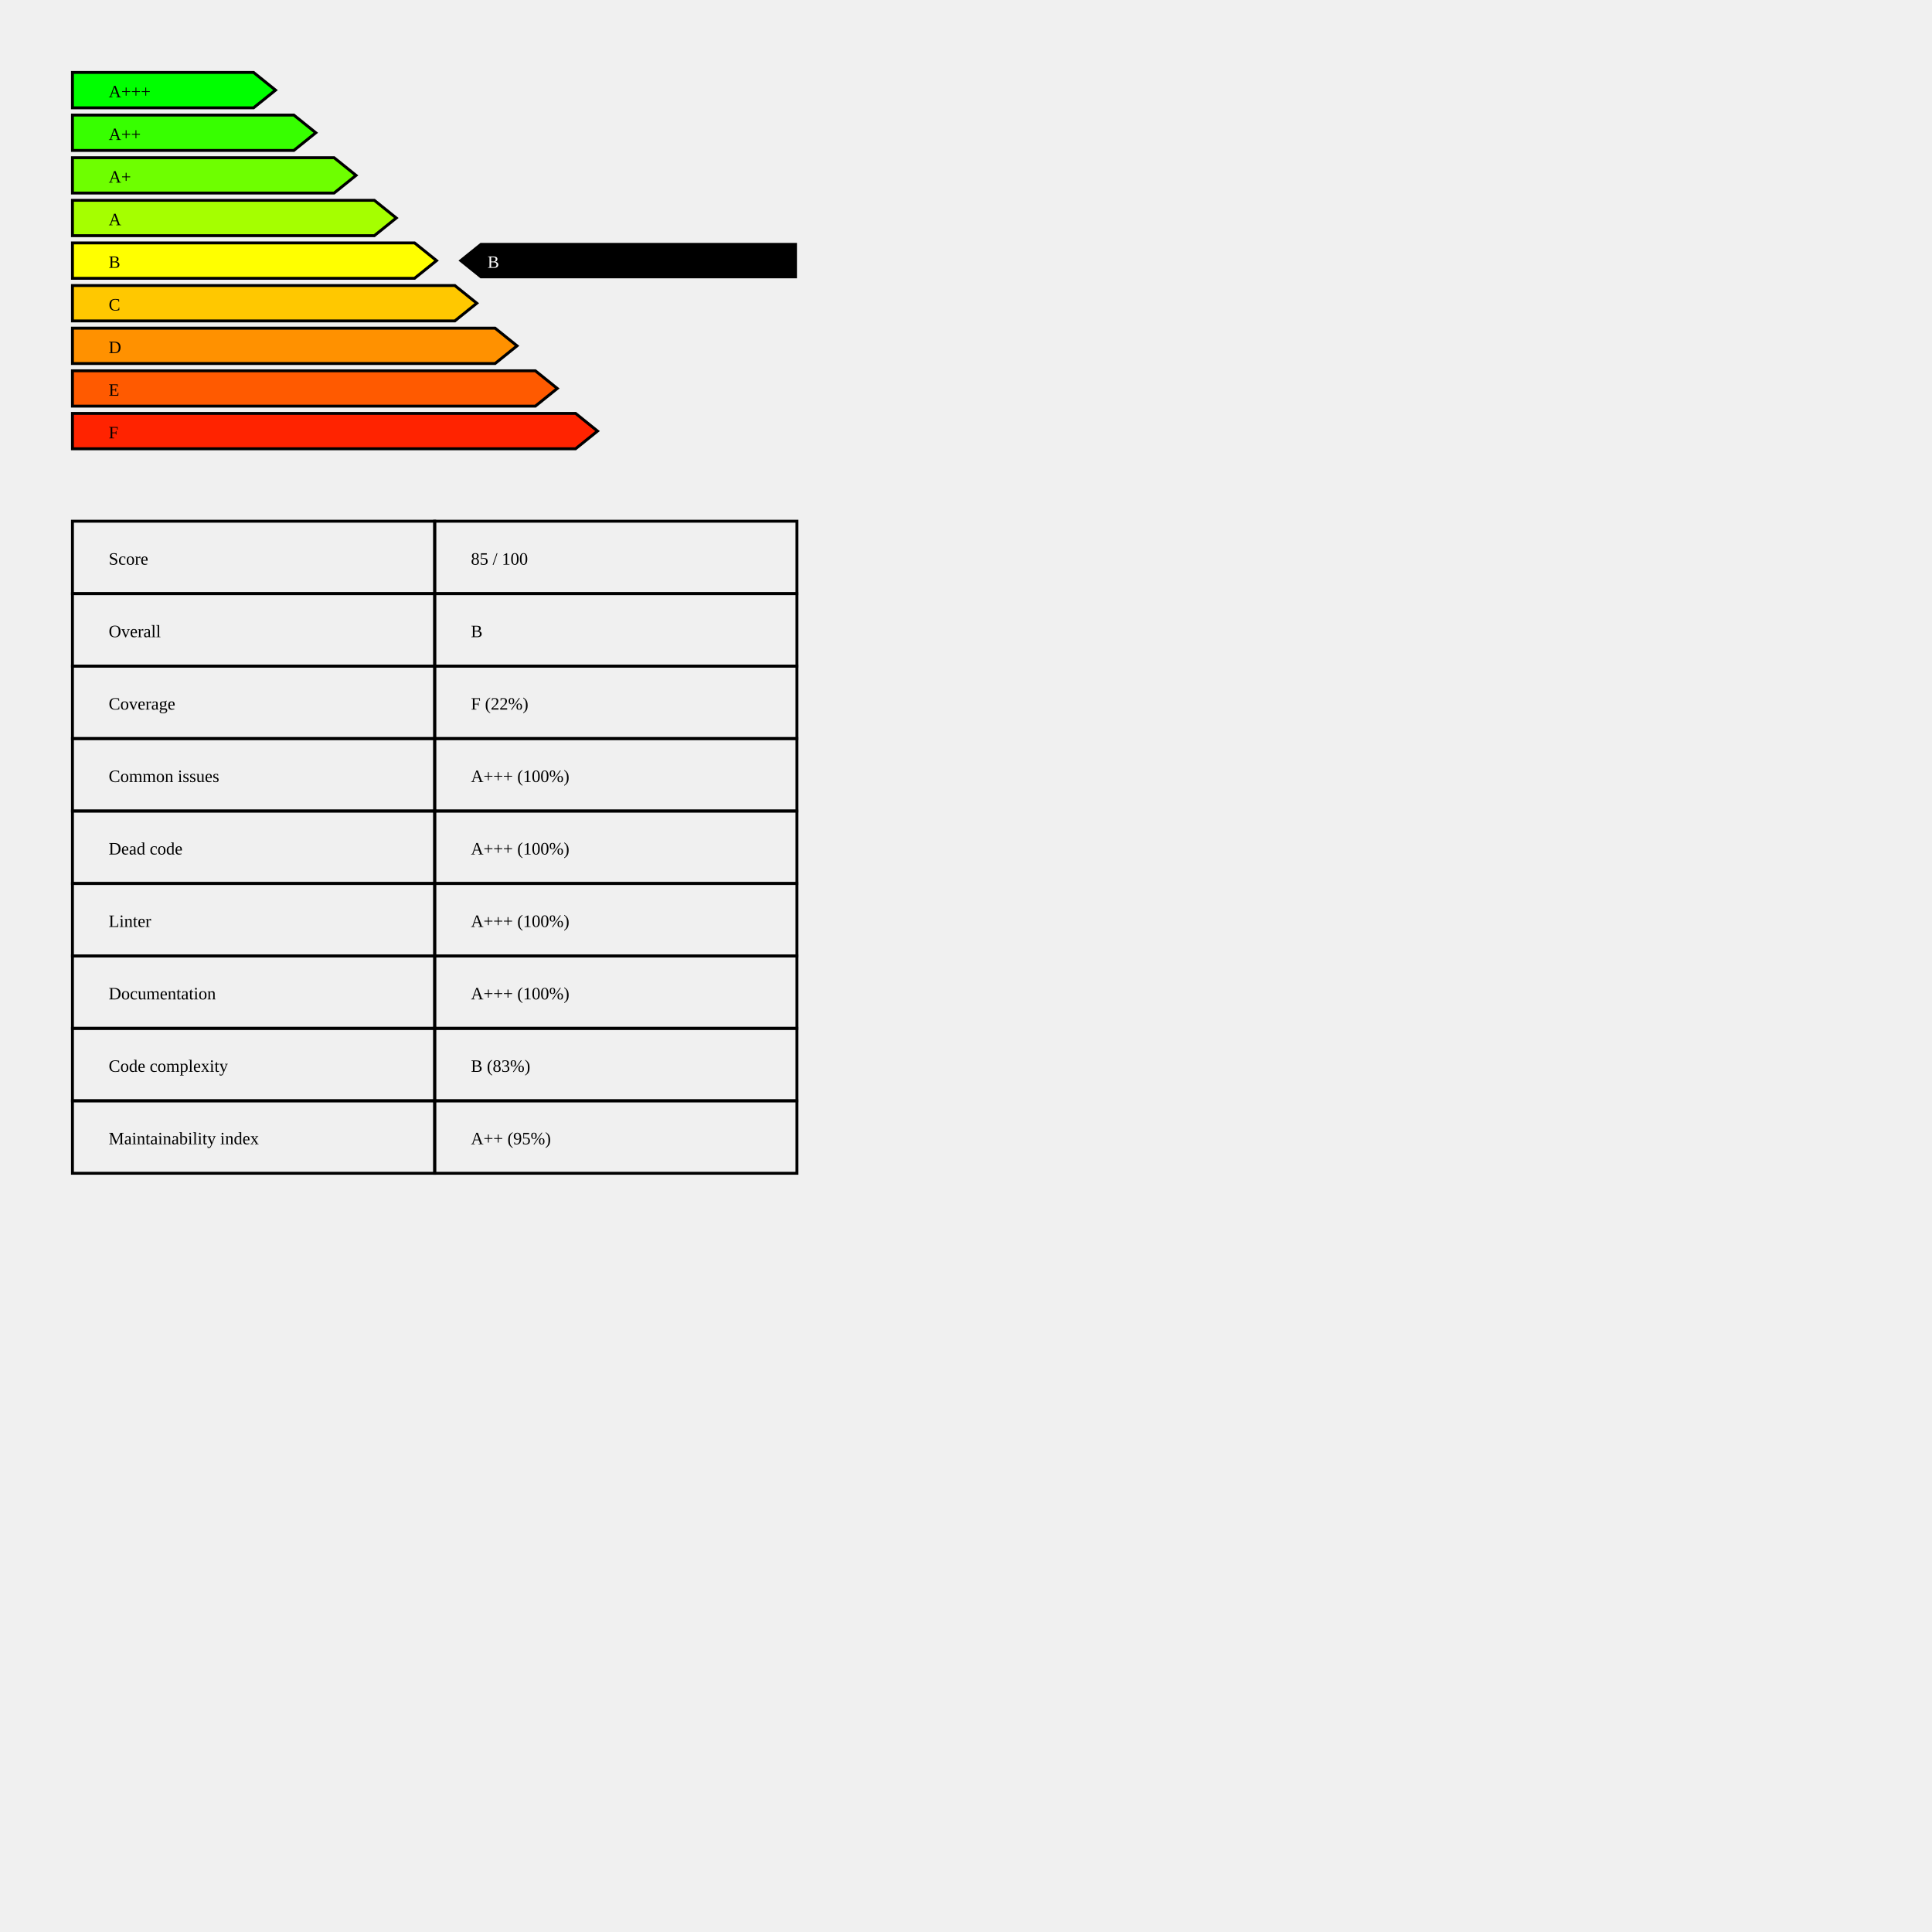
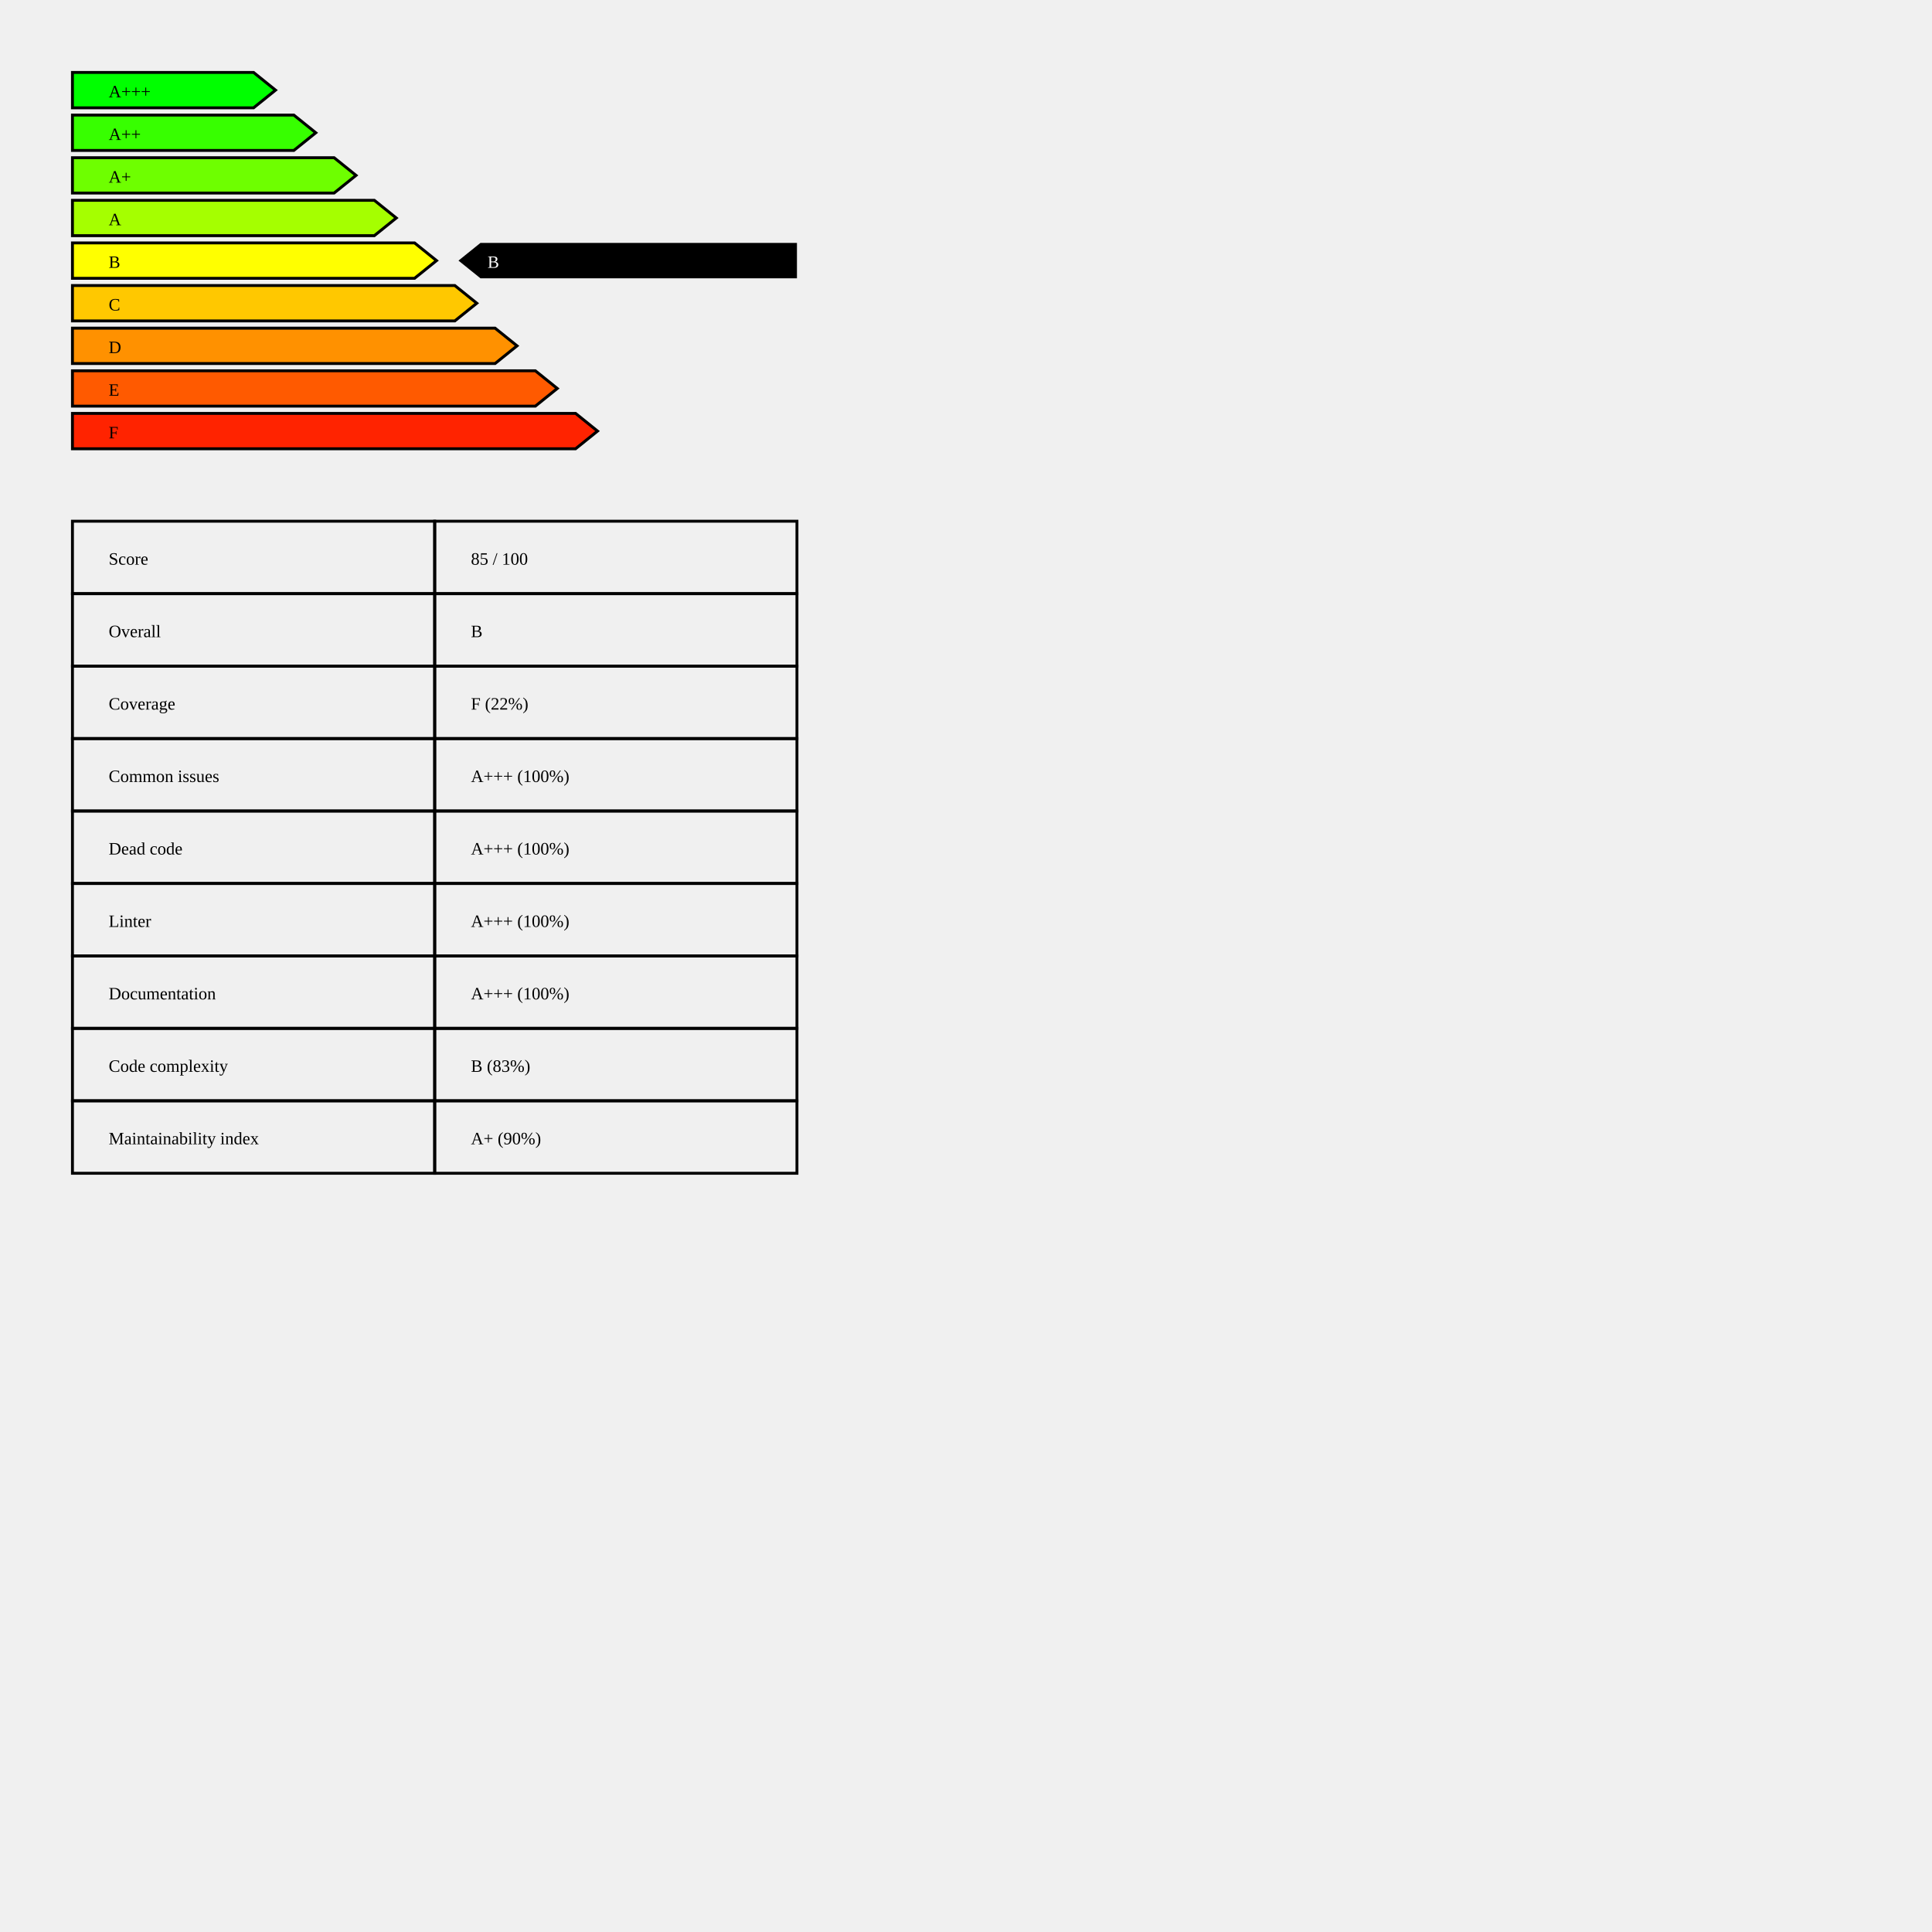
<svg xmlns="http://www.w3.org/2000/svg" baseProfile="full" height="1000pt" version="1.1" width="1000pt">
  <defs />
  <polygon points="50,50.0 175.0,50.0 190.152,62.206 175.0,74.412 50,74.412 50,50.0" style="fill:rgb(0 255 0);stroke:black;stroke-width:2;" />
  <text x="75.0" y="67.206">A+++</text>
  <polygon points="50,79.412 202.778,79.412 217.929,91.618 202.778,103.824 50,103.824 50,79.412" style="fill:rgb(55 255 0);stroke:black;stroke-width:2;" />
  <text x="75.0" y="96.618">A++</text>
  <polygon points="50,108.824 230.556,108.824 245.707,121.029 230.556,133.235 50,133.235 50,108.824" style="fill:rgb(110 255 0);stroke:black;stroke-width:2;" />
  <text x="75.0" y="126.029">A+</text>
  <polygon points="50,138.235 258.333,138.235 273.485,150.441 258.333,162.647 50,162.647 50,138.235" style="fill:rgb(165 255 0);stroke:black;stroke-width:2;" />
  <text x="75.0" y="155.441">A</text>
  <polygon points="50,167.647 286.111,167.647 301.263,179.853 286.111,192.059 50,192.059 50,167.647" style="fill:rgb(255 255 0);stroke:black;stroke-width:2;" />
  <text x="75.0" y="184.853">B</text>
  <polygon points="50,197.059 313.889,197.059 329.04,209.265 313.889,221.471 50,221.471 50,197.059" style="fill:rgb(255 200 0);stroke:black;stroke-width:2;" />
  <text x="75.0" y="214.265">C</text>
  <polygon points="50,226.471 341.667,226.471 356.818,238.676 341.667,250.882 50,250.882 50,226.471" style="fill:rgb(255 145 0);stroke:black;stroke-width:2;" />
  <text x="75.0" y="243.676">D</text>
  <polygon points="50,255.882 369.444,255.882 384.596,268.088 369.444,280.294 50,280.294 50,255.882" style="fill:rgb(255 90 0);stroke:black;stroke-width:2;" />
  <text x="75.0" y="273.088">E</text>
  <polygon points="50,285.294 397.222,285.294 412.374,297.5 397.222,309.706 50,309.706 50,285.294" style="fill:rgb(255 35 0);stroke:black;stroke-width:2;" />
  <text x="75.0" y="302.5">F</text>
  <polygon points="331.566,167.647 316.414,179.853 331.566,192.059 550,192.059 550,167.647" style="fill:black;" />
  <text fill="white" x="336.465" y="184.853">B</text>
  <text x="75.0" y="389.706">Score</text>
  <text x="325.0" y="389.706">85 / 100</text>
  <polygon points="50,359.706 300,359.706 300,409.706 50,409.706 50,359.706" style="fill:none; stroke:black;stroke-width:2;" />
  <polygon points="300,359.706 550,359.706 550,409.706 300,409.706 300,359.706" style="fill:none; stroke:black;stroke-width:2;" />
  <text x="75.0" y="439.706">Overall</text>
  <text x="325.0" y="439.706">B</text>
  <polygon points="50,409.706 300,409.706 300,459.706 50,459.706 50,409.706" style="fill:none; stroke:black;stroke-width:2;" />
  <polygon points="300,409.706 550,409.706 550,459.706 300,459.706 300,409.706" style="fill:none; stroke:black;stroke-width:2;" />
  <text x="75.0" y="489.706">Coverage</text>
  <text x="325.0" y="489.706">F  (22%)</text>
  <polygon points="50,459.706 300,459.706 300,509.706 50,509.706 50,459.706" style="fill:none; stroke:black;stroke-width:2;" />
  <polygon points="300,459.706 550,459.706 550,509.706 300,509.706 300,459.706" style="fill:none; stroke:black;stroke-width:2;" />
  <text x="75.0" y="539.706">Common issues</text>
  <text x="325.0" y="539.706">A+++  (100%)</text>
  <polygon points="50,509.706 300,509.706 300,559.706 50,559.706 50,509.706" style="fill:none; stroke:black;stroke-width:2;" />
  <polygon points="300,509.706 550,509.706 550,559.706 300,559.706 300,509.706" style="fill:none; stroke:black;stroke-width:2;" />
  <text x="75.0" y="589.706">Dead code</text>
  <text x="325.0" y="589.706">A+++  (100%)</text>
  <polygon points="50,559.706 300,559.706 300,609.706 50,609.706 50,559.706" style="fill:none; stroke:black;stroke-width:2;" />
  <polygon points="300,559.706 550,559.706 550,609.706 300,609.706 300,559.706" style="fill:none; stroke:black;stroke-width:2;" />
  <text x="75.0" y="639.706">Linter</text>
  <text x="325.0" y="639.706">A+++  (100%)</text>
  <polygon points="50,609.706 300,609.706 300,659.706 50,659.706 50,609.706" style="fill:none; stroke:black;stroke-width:2;" />
  <polygon points="300,609.706 550,609.706 550,659.706 300,659.706 300,609.706" style="fill:none; stroke:black;stroke-width:2;" />
  <text x="75.0" y="689.706">Documentation</text>
  <text x="325.0" y="689.706">A+++  (100%)</text>
  <polygon points="50,659.706 300,659.706 300,709.706 50,709.706 50,659.706" style="fill:none; stroke:black;stroke-width:2;" />
  <polygon points="300,659.706 550,659.706 550,709.706 300,709.706 300,659.706" style="fill:none; stroke:black;stroke-width:2;" />
  <text x="75.0" y="739.706">Code complexity</text>
  <text x="325.0" y="739.706">B  (83%)</text>
  <polygon points="50,709.706 300,709.706 300,759.706 50,759.706 50,709.706" style="fill:none; stroke:black;stroke-width:2;" />
  <polygon points="300,709.706 550,709.706 550,759.706 300,759.706 300,709.706" style="fill:none; stroke:black;stroke-width:2;" />
  <text x="75.0" y="789.706">Maintainability index</text>
-   <text x="325.0" y="789.706">A++  (95%)</text>
+   <text x="325.0" y="789.706">A+  (90%)</text>
  <polygon points="50,759.706 300,759.706 300,809.706 50,809.706 50,759.706" style="fill:none; stroke:black;stroke-width:2;" />
  <polygon points="300,759.706 550,759.706 550,809.706 300,809.706 300,759.706" style="fill:none; stroke:black;stroke-width:2;" />
</svg>
